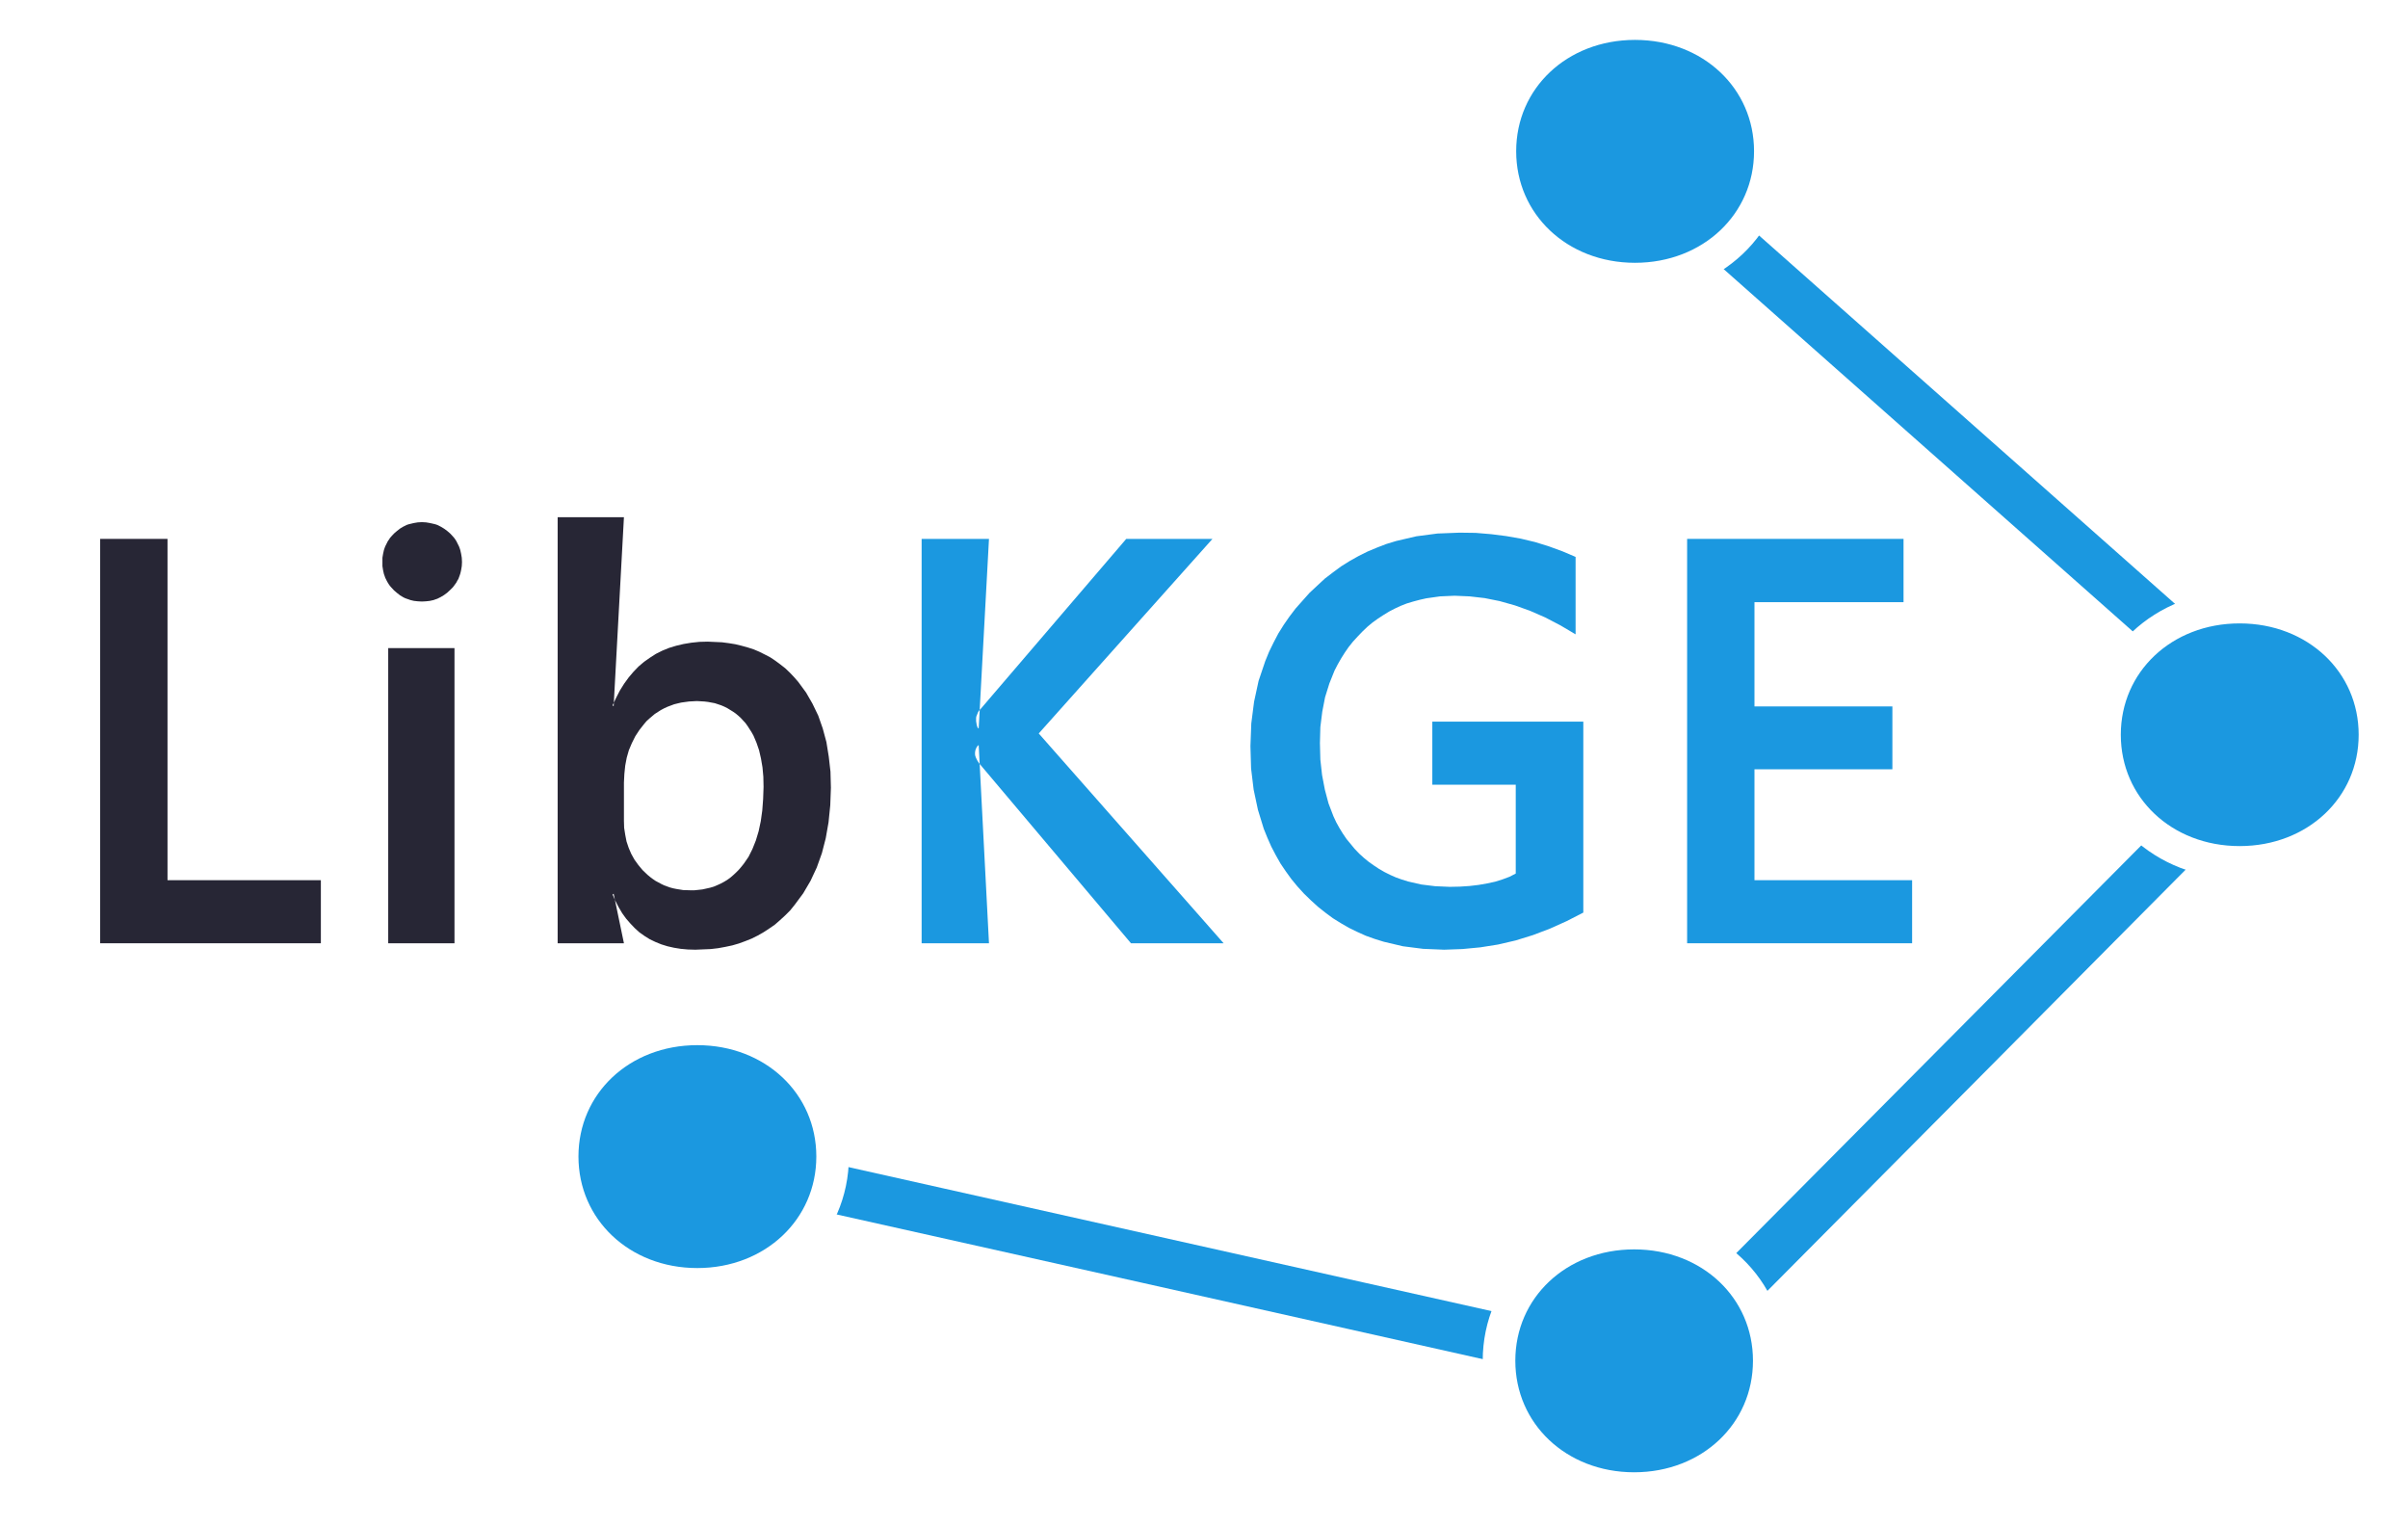
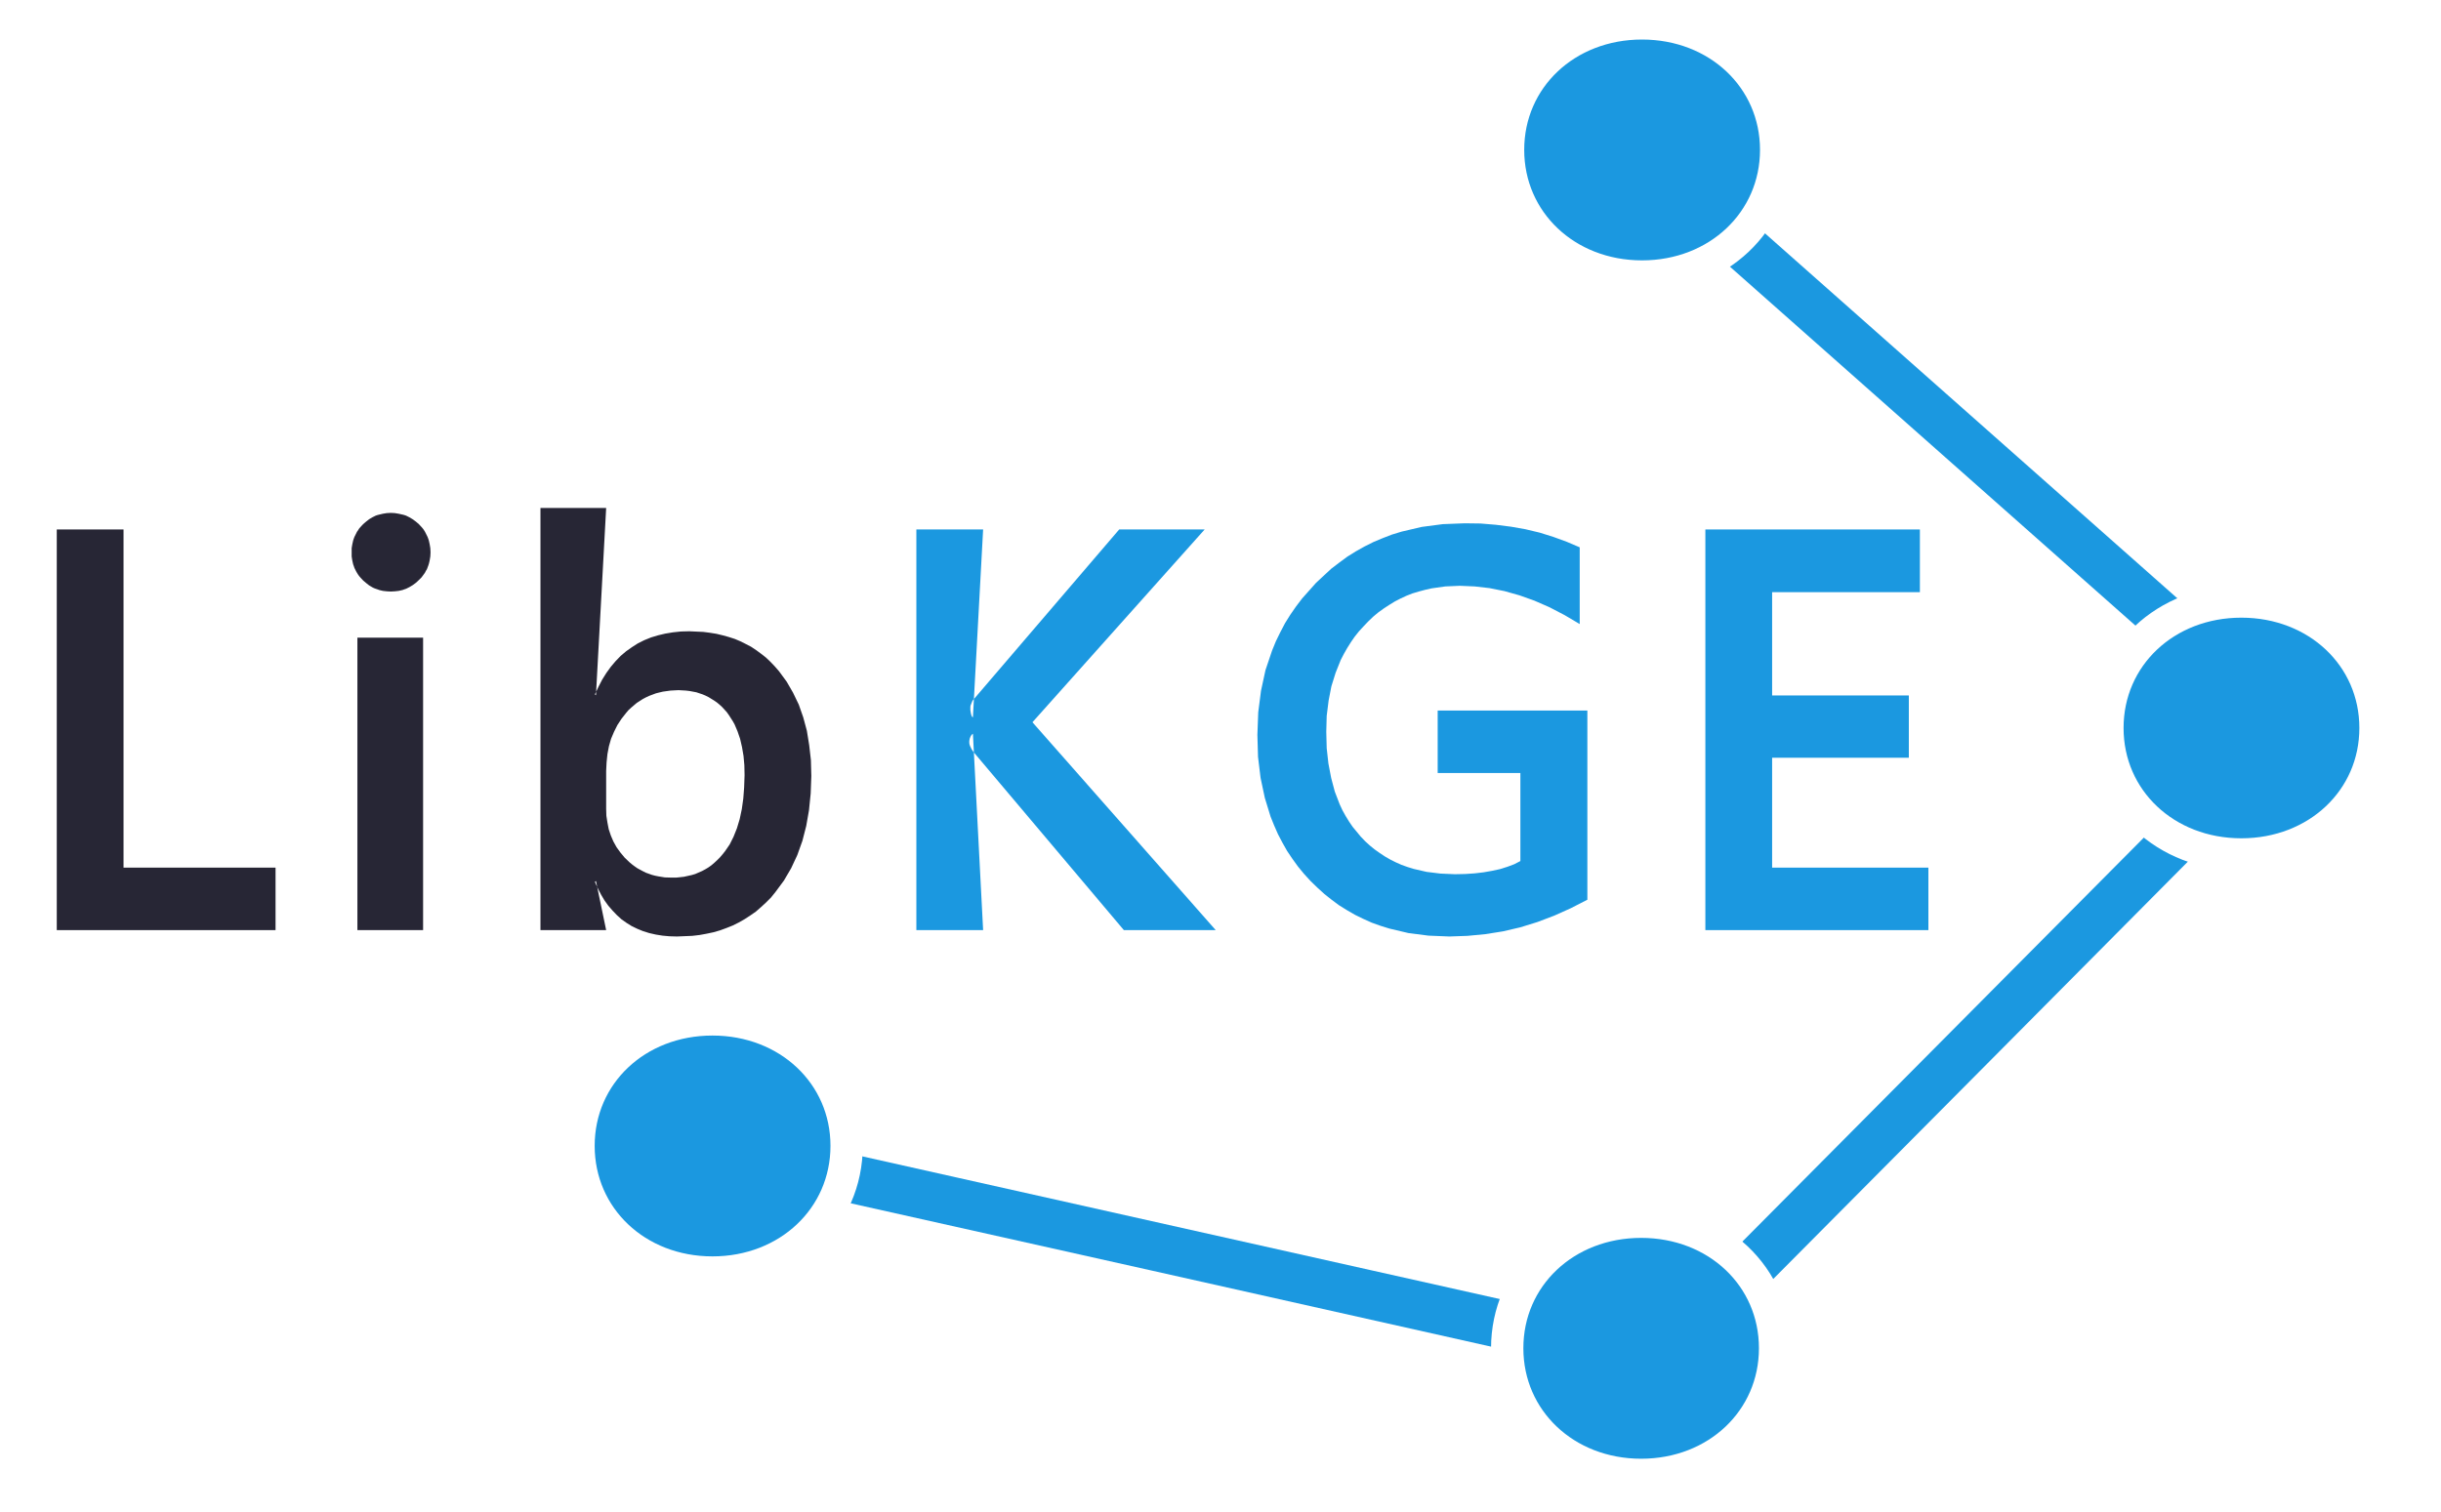
- <svg xmlns="http://www.w3.org/2000/svg" xmlns:ns1="http://xml.openoffice.org/svg/export" version="1.2" width="112.27mm" height="71.12mm" viewBox="0 0 11227 7112" preserveAspectRatio="xMidYMid" fill-rule="evenodd" stroke-width="28.222" stroke-linejoin="round" xml:space="preserve">
+ <svg xmlns="http://www.w3.org/2000/svg" xmlns:ns1="http://xml.openoffice.org/svg/export" version="1.2" width="114.81mm" height="71.12mm" viewBox="0 0 11481 7112" preserveAspectRatio="xMidYMid" fill-rule="evenodd" stroke-width="28.222" stroke-linejoin="round" xml:space="preserve">
  <defs class="ClipPathGroup">
    <clipPath id="presentation_clip_path" clipPathUnits="userSpaceOnUse">
-       <rect x="0" y="0" width="11227" height="7112" />
+       <rect x="0" y="0" width="11481" height="7112" />
    </clipPath>
    <clipPath id="presentation_clip_path_shrink" clipPathUnits="userSpaceOnUse">
-       <rect x="11" y="7" width="11205" height="7098" />
+       <rect x="11" y="7" width="11459" height="7098" />
    </clipPath>
  </defs>
  <defs class="TextShapeIndex">
    <g ns1:slide="id1" ns1:id-list="id3 id4 id5 id6 id7 id8 id9 id10 id11 id12 id13 id14 id15" />
  </defs>
  <defs class="EmbeddedBulletChars">
    <g id="bullet-char-template-57356" transform="scale(0.0004882812,-0.0004882812)">
      <path d="M 580,1141 L 1163,571 580,0 -4,571 580,1141 Z" />
    </g>
    <g id="bullet-char-template-57354" transform="scale(0.0004882812,-0.0004882812)">
      <path d="M 8,1128 L 1137,1128 1137,0 8,0 8,1128 Z" />
    </g>
    <g id="bullet-char-template-10146" transform="scale(0.0004882812,-0.0004882812)">
      <path d="M 174,0 L 602,739 174,1481 1456,739 174,0 Z M 1358,739 L 309,1346 659,739 1358,739 Z" />
    </g>
    <g id="bullet-char-template-10132" transform="scale(0.0004882812,-0.0004882812)">
      <path d="M 2015,739 L 1276,0 717,0 1260,543 174,543 174,936 1260,936 717,1481 1274,1481 2015,739 Z" />
    </g>
    <g id="bullet-char-template-10007" transform="scale(0.0004882812,-0.0004882812)">
      <path d="M 0,-2 C -7,14 -16,27 -25,37 L 356,567 C 262,823 215,952 215,954 215,979 228,992 255,992 264,992 276,990 289,987 310,991 331,999 354,1012 L 381,999 492,748 772,1049 836,1024 860,1049 C 881,1039 901,1025 922,1006 886,937 835,863 770,784 769,783 710,716 594,584 L 774,223 C 774,196 753,168 711,139 L 727,119 C 717,90 699,76 672,76 641,76 570,178 457,381 L 164,-76 C 142,-110 111,-127 72,-127 30,-127 9,-110 8,-76 1,-67 -2,-52 -2,-32 -2,-23 -1,-13 0,-2 Z" />
    </g>
    <g id="bullet-char-template-10004" transform="scale(0.0004882812,-0.0004882812)">
      <path d="M 285,-33 C 182,-33 111,30 74,156 52,228 41,333 41,471 41,549 55,616 82,672 116,743 169,778 240,778 293,778 328,747 346,684 L 369,508 C 377,444 397,411 428,410 L 1163,1116 C 1174,1127 1196,1133 1229,1133 1271,1133 1292,1118 1292,1087 L 1292,965 C 1292,929 1282,901 1262,881 L 442,47 C 390,-6 338,-33 285,-33 Z" />
    </g>
    <g id="bullet-char-template-9679" transform="scale(0.0004882812,-0.0004882812)">
      <path d="M 813,0 C 632,0 489,54 383,161 276,268 223,411 223,592 223,773 276,916 383,1023 489,1130 632,1184 813,1184 992,1184 1136,1130 1245,1023 1353,916 1407,772 1407,592 1407,412 1353,268 1245,161 1136,54 992,0 813,0 Z" />
    </g>
    <g id="bullet-char-template-8226" transform="scale(0.0004882812,-0.0004882812)">
      <path d="M 346,457 C 273,457 209,483 155,535 101,586 74,649 74,723 74,796 101,859 155,911 209,963 273,989 346,989 419,989 480,963 531,910 582,859 608,796 608,723 608,648 583,586 532,535 482,483 420,457 346,457 Z" />
    </g>
    <g id="bullet-char-template-8211" transform="scale(0.0004882812,-0.0004882812)">
      <path d="M -4,459 L 1135,459 1135,606 -4,606 -4,459 Z" />
    </g>
    <g id="bullet-char-template-61548" transform="scale(0.0004882812,-0.0004882812)">
      <path d="M 173,740 C 173,903 231,1043 346,1159 462,1274 601,1332 765,1332 928,1332 1067,1274 1183,1159 1299,1043 1357,903 1357,740 1357,577 1299,437 1183,322 1067,206 928,148 765,148 601,148 462,206 346,322 231,437 173,577 173,740 Z" />
    </g>
  </defs>
  <defs class="TextEmbeddedBitmaps" />
  <g>
    <g id="id2" class="Master_Slide">
      <g id="bg-id2" class="Background" />
      <g id="bo-id2" class="BackgroundObjects" />
    </g>
  </g>
  <g class="SlideGroup">
    <g>
      <g id="container-id1">
        <g id="id1" class="Slide" clip-path="url(#presentation_clip_path)">
          <g class="Page">
            <g class="Group">
              <g class="com.sun.star.drawing.CustomShape">
                <g id="id3">
-                   <rect class="BoundingBox" stroke="none" fill="none" x="7382" y="506" width="3241" height="2906" />
-                   <path fill="rgb(27,152,224)" stroke="none" d="M 8927,2043 L 7383,676 7533,506 10621,3240 10471,3410 8927,2043 Z" />
+                   <rect class="BoundingBox" stroke="none" fill="none" x="7482" y="506" width="3241" height="2906" />
+                   <path fill="rgb(27,152,224)" stroke="none" d="M 9027,2043 L 7483,676 7633,506 10721,3240 10571,3410 9027,2043 Z" />
                </g>
              </g>
              <g class="com.sun.star.drawing.CustomShape">
                <g id="id4">
-                   <rect class="BoundingBox" stroke="none" fill="none" x="7706" y="3455" width="2922" height="2939" />
-                   <path fill="rgb(27,152,224)" stroke="none" d="M 9247,5004 L 7867,6393 7706,6233 10465,3456 10626,3615 9247,5004 Z" />
+                   <rect class="BoundingBox" stroke="none" fill="none" x="7806" y="3455" width="2922" height="2939" />
+                   <path fill="rgb(27,152,224)" stroke="none" d="M 9347,5004 L 7967,6393 7806,6233 10565,3456 10726,3615 9347,5004 Z" />
                </g>
              </g>
              <g class="com.sun.star.drawing.CustomShape">
                <g id="id5">
-                   <rect class="BoundingBox" stroke="none" fill="none" x="3359" y="5318" width="3969" height="1100" />
-                   <path fill="rgb(27,152,224)" stroke="none" d="M 5318,5978 L 3359,5540 3409,5318 7326,6195 7276,6417 5318,5978 Z" />
+                   <rect class="BoundingBox" stroke="none" fill="none" x="3459" y="5318" width="3969" height="1100" />
+                   <path fill="rgb(27,152,224)" stroke="none" d="M 5418,5978 L 3459,5540 3509,5318 7426,6195 7376,6417 5418,5978 Z" />
                </g>
              </g>
              <g class="com.sun.star.drawing.CustomShape">
                <g id="id6">
-                   <rect class="BoundingBox" stroke="none" fill="none" x="6917" y="33" width="1415" height="1346" />
-                   <path fill="rgb(27,152,224)" stroke="none" d="M 7623,110 C 7980,110 8254,368 8254,705 8254,1042 7980,1301 7623,1301 7266,1301 6993,1042 6993,705 6993,368 7266,110 7623,110 Z M 6993,110 L 6993,110 Z M 8255,1302 L 8255,1302 Z" />
-                   <path fill="none" stroke="rgb(255,255,255)" stroke-width="152" stroke-linejoin="round" d="M 7623,110 C 7980,110 8254,368 8254,705 8254,1042 7980,1301 7623,1301 7266,1301 6993,1042 6993,705 6993,368 7266,110 7623,110 Z" />
+                   <rect class="BoundingBox" stroke="none" fill="none" x="7017" y="33" width="1415" height="1346" />
+                   <path fill="rgb(27,152,224)" stroke="none" d="M 7723,110 C 8080,110 8354,368 8354,705 8354,1042 8080,1301 7723,1301 7366,1301 7093,1042 7093,705 7093,368 7366,110 7723,110 Z M 7093,110 L 7093,110 Z M 8355,1302 L 8355,1302 Z" />
+                   <path fill="none" stroke="rgb(255,255,255)" stroke-width="152" stroke-linejoin="round" d="M 7723,110 C 8080,110 8354,368 8354,705 8354,1042 8080,1301 7723,1301 7366,1301 7093,1042 7093,705 7093,368 7366,110 7723,110 Z" />
                </g>
              </g>
              <g class="com.sun.star.drawing.CustomShape">
                <g id="id7">
-                   <rect class="BoundingBox" stroke="none" fill="none" x="9736" y="2754" width="1415" height="1344" />
-                   <path fill="rgb(27,152,224)" stroke="none" d="M 10442,2830 C 10799,2830 11073,3088 11073,3425 11073,3762 10799,4020 10442,4020 10085,4020 9812,3762 9812,3425 9812,3088 10085,2830 10442,2830 Z M 9812,2830 L 9812,2830 Z M 11074,4021 L 11074,4021 Z" />
-                   <path fill="none" stroke="rgb(255,255,255)" stroke-width="152" stroke-linejoin="round" d="M 10442,2830 C 10799,2830 11073,3088 11073,3425 11073,3762 10799,4020 10442,4020 10085,4020 9812,3762 9812,3425 9812,3088 10085,2830 10442,2830 Z" />
+                   <rect class="BoundingBox" stroke="none" fill="none" x="9836" y="2754" width="1415" height="1344" />
+                   <path fill="rgb(27,152,224)" stroke="none" d="M 10542,2830 C 10899,2830 11173,3088 11173,3425 11173,3762 10899,4020 10542,4020 10185,4020 9912,3762 9912,3425 9912,3088 10185,2830 10542,2830 Z M 9912,2830 L 9912,2830 Z M 11174,4021 L 11174,4021 Z" />
+                   <path fill="none" stroke="rgb(255,255,255)" stroke-width="152" stroke-linejoin="round" d="M 10542,2830 C 10899,2830 11173,3088 11173,3425 11173,3762 10899,4020 10542,4020 10185,4020 9912,3762 9912,3425 9912,3088 10185,2830 10542,2830 Z" />
                </g>
              </g>
              <g class="com.sun.star.drawing.CustomShape">
                <g id="id8">
-                   <rect class="BoundingBox" stroke="none" fill="none" x="6913" y="5671" width="1414" height="1346" />
-                   <path fill="rgb(27,152,224)" stroke="none" d="M 7619,5748 C 7976,5748 8249,6006 8249,6343 8249,6680 7976,6939 7619,6939 7262,6939 6989,6680 6989,6343 6989,6006 7262,5748 7619,5748 Z M 6989,5748 L 6989,5748 Z M 8250,6940 L 8250,6940 Z" />
-                   <path fill="none" stroke="rgb(255,255,255)" stroke-width="152" stroke-linejoin="round" d="M 7619,5748 C 7976,5748 8249,6006 8249,6343 8249,6680 7976,6939 7619,6939 7262,6939 6989,6680 6989,6343 6989,6006 7262,5748 7619,5748 Z" />
+                   <rect class="BoundingBox" stroke="none" fill="none" x="7013" y="5671" width="1414" height="1346" />
+                   <path fill="rgb(27,152,224)" stroke="none" d="M 7719,5748 C 8076,5748 8349,6006 8349,6343 8349,6680 8076,6939 7719,6939 7362,6939 7089,6680 7089,6343 7089,6006 7362,5748 7719,5748 Z M 7089,5748 L 7089,5748 Z M 8350,6940 L 8350,6940 Z" />
+                   <path fill="none" stroke="rgb(255,255,255)" stroke-width="152" stroke-linejoin="round" d="M 7719,5748 C 8076,5748 8349,6006 8349,6343 8349,6680 8076,6939 7719,6939 7362,6939 7089,6680 7089,6343 7089,6006 7362,5748 7719,5748 Z" />
                </g>
              </g>
              <g class="com.sun.star.drawing.CustomShape">
                <g id="id9">
-                   <rect class="BoundingBox" stroke="none" fill="none" x="2545" y="4720" width="1415" height="1345" />
-                   <path fill="rgb(27,152,224)" stroke="none" d="M 3251,4796 C 3608,4796 3882,5054 3882,5391 3882,5728 3608,5987 3251,5987 2894,5987 2621,5728 2621,5391 2621,5054 2894,4796 3251,4796 Z M 2621,4796 L 2621,4796 Z M 3883,5988 L 3883,5988 Z" />
-                   <path fill="none" stroke="rgb(255,255,255)" stroke-width="152" stroke-linejoin="round" d="M 3251,4796 C 3608,4796 3882,5054 3882,5391 3882,5728 3608,5987 3251,5987 2894,5987 2621,5728 2621,5391 2621,5054 2894,4796 3251,4796 Z" />
+                   <rect class="BoundingBox" stroke="none" fill="none" x="2645" y="4720" width="1415" height="1345" />
+                   <path fill="rgb(27,152,224)" stroke="none" d="M 3351,4796 C 3708,4796 3982,5054 3982,5391 3982,5728 3708,5987 3351,5987 2994,5987 2721,5728 2721,5391 2721,5054 2994,4796 3351,4796 Z M 2721,4796 L 2721,4796 Z M 3983,5988 L 3983,5988 Z" />
+                   <path fill="none" stroke="rgb(255,255,255)" stroke-width="152" stroke-linejoin="round" d="M 3351,4796 C 3708,4796 3982,5054 3982,5391 3982,5728 3708,5987 3351,5987 2994,5987 2721,5728 2721,5391 2721,5054 2994,4796 3351,4796 Z" />
                </g>
              </g>
            </g>
            <g class="Group">
              <g class="com.sun.star.drawing.PolyPolygonShape">
                <g id="id10">
-                   <rect class="BoundingBox" stroke="none" fill="none" x="467" y="2512" width="1030" height="1886" />
-                   <path fill="rgb(39,38,53)" stroke="none" d="M 1496,4397 L 467,4397 467,2512 781,2512 781,4103 1496,4103 1496,4397 Z" />
+                   <rect class="BoundingBox" stroke="none" fill="none" x="267" y="2491" width="1030" height="1886" />
+                   <path fill="rgb(39,38,53)" stroke="none" d="M 1296,4376 L 267,4376 267,2491 581,2491 581,4082 1296,4082 1296,4376 Z" />
                </g>
              </g>
              <g class="com.sun.star.drawing.PolyPolygonShape">
                <g id="id11">
-                   <rect class="BoundingBox" stroke="none" fill="none" x="1782" y="2434" width="373" height="1964" />
-                   <path fill="rgb(39,38,53)" stroke="none" d="M 1967,2804 L 1948,2803 1930,2801 1913,2797 1905,2794 1896,2791 1888,2788 1880,2784 1865,2775 1851,2764 1837,2752 1824,2738 1818,2731 1813,2724 1808,2716 1804,2709 1800,2701 1796,2693 1793,2684 1790,2676 1788,2667 1786,2658 1783,2639 1783,2620 1783,2600 1786,2582 1790,2564 1793,2555 1796,2547 1800,2539 1804,2531 1808,2523 1813,2516 1818,2508 1824,2501 1837,2487 1851,2475 1865,2464 1880,2455 1888,2451 1896,2447 1905,2444 1913,2442 1930,2438 1948,2435 1967,2434 1986,2435 2004,2438 2022,2442 2030,2444 2039,2447 2047,2451 2055,2455 2070,2464 2085,2475 2099,2487 2112,2501 2118,2508 2123,2515 2128,2523 2132,2531 2136,2539 2140,2547 2143,2555 2146,2564 2148,2573 2150,2582 2153,2600 2154,2620 2153,2639 2150,2657 2148,2666 2146,2674 2143,2683 2140,2691 2137,2699 2132,2707 2128,2715 2123,2722 2112,2737 2099,2750 2085,2763 2070,2774 2055,2783 2047,2787 2039,2791 2030,2794 2022,2797 2004,2801 1986,2803 1967,2804 Z M 2119,4397 L 1810,4397 1810,3021 2119,3021 2119,4397 Z" />
+                   <rect class="BoundingBox" stroke="none" fill="none" x="1653" y="2413" width="373" height="1964" />
+                   <path fill="rgb(39,38,53)" stroke="none" d="M 1838,2783 L 1819,2782 1801,2780 1784,2776 1776,2773 1767,2770 1759,2767 1751,2763 1736,2754 1722,2743 1708,2731 1695,2717 1689,2710 1684,2703 1679,2695 1675,2688 1671,2680 1667,2672 1664,2663 1661,2655 1659,2646 1657,2637 1654,2618 1654,2599 1654,2579 1657,2561 1661,2543 1664,2534 1667,2526 1671,2518 1675,2510 1679,2502 1684,2495 1689,2487 1695,2480 1708,2466 1722,2454 1736,2443 1751,2434 1759,2430 1767,2426 1776,2423 1784,2421 1801,2417 1819,2414 1838,2413 1857,2414 1875,2417 1893,2421 1901,2423 1910,2426 1918,2430 1926,2434 1941,2443 1956,2454 1970,2466 1983,2480 1989,2487 1994,2494 1999,2502 2003,2510 2007,2518 2011,2526 2014,2534 2017,2543 2019,2552 2021,2561 2024,2579 2025,2599 2024,2618 2021,2636 2019,2645 2017,2653 2014,2662 2011,2670 2008,2678 2003,2686 1999,2694 1994,2701 1983,2716 1970,2729 1956,2742 1941,2753 1926,2762 1918,2766 1910,2770 1901,2773 1893,2776 1875,2780 1857,2782 1838,2783 Z M 1990,4376 L 1681,4376 1681,3000 1990,3000 1990,4376 Z" />
                </g>
              </g>
              <g class="com.sun.star.drawing.PolyPolygonShape">
                <g id="id12">
-                   <rect class="BoundingBox" stroke="none" fill="none" x="2599" y="2410" width="1276" height="2018" />
-                   <path fill="rgb(39,38,53)" stroke="none" d="M 2856,4170 L 2861,4166 2909,4397 2600,4397 2600,2411 2909,2411 2861,3292 2856,3288 2873,3252 2890,3219 2910,3187 2931,3158 2953,3132 2977,3107 3003,3085 3030,3066 3058,3048 3088,3033 3120,3020 3153,3010 3187,3002 3223,2996 3261,2992 3300,2991 3366,2994 3397,2998 3428,3003 3457,3010 3486,3018 3514,3027 3540,3038 3566,3051 3591,3064 3615,3080 3638,3097 3661,3115 3682,3135 3702,3156 3722,3179 3758,3228 3788,3280 3815,3336 3836,3396 3853,3459 3864,3527 3872,3597 3874,3672 3871,3754 3863,3833 3850,3907 3832,3977 3808,4044 3779,4106 3745,4164 3705,4218 3684,4244 3661,4267 3637,4289 3613,4310 3587,4328 3561,4345 3533,4361 3505,4375 3475,4387 3445,4398 3414,4407 3381,4414 3348,4420 3314,4424 3242,4427 3207,4426 3174,4423 3143,4418 3112,4411 3083,4402 3056,4391 3029,4378 3005,4363 2981,4346 2959,4326 2939,4305 2919,4282 2901,4257 2885,4230 2870,4201 2856,4170 Z M 2909,3648 L 2909,3826 2910,3859 2915,3891 2921,3922 2931,3952 2943,3980 2958,4007 2976,4032 2996,4056 3019,4078 3031,4088 3043,4097 3056,4106 3069,4113 3082,4120 3096,4127 3110,4132 3124,4137 3139,4141 3154,4144 3185,4149 3218,4150 3238,4150 3257,4148 3275,4146 3293,4142 3311,4138 3328,4133 3344,4126 3360,4119 3375,4111 3390,4102 3404,4092 3418,4080 3431,4068 3444,4055 3456,4041 3468,4026 3479,4010 3490,3994 3499,3976 3508,3958 3524,3918 3537,3875 3547,3828 3554,3778 3558,3725 3560,3668 3559,3621 3555,3577 3548,3536 3539,3497 3527,3462 3513,3429 3504,3413 3495,3399 3486,3385 3476,3371 3465,3359 3454,3347 3442,3336 3430,3326 3417,3317 3404,3309 3391,3301 3377,3294 3363,3288 3348,3283 3333,3278 3317,3275 3301,3272 3284,3270 3249,3268 3212,3270 3176,3275 3159,3279 3143,3283 3127,3289 3111,3295 3096,3302 3081,3310 3067,3319 3053,3328 3040,3339 3027,3350 3014,3362 3003,3375 2981,3403 2962,3432 2946,3464 2932,3497 2922,3532 2915,3569 2911,3608 2909,3648 Z" />
+                   <rect class="BoundingBox" stroke="none" fill="none" x="2541" y="2389" width="1276" height="2018" />
+                   <path fill="rgb(39,38,53)" stroke="none" d="M 2798,4149 L 2803,4145 2851,4376 2542,4376 2542,2390 2851,2390 2803,3271 2798,3267 2815,3231 2832,3198 2852,3166 2873,3137 2895,3111 2919,3086 2945,3064 2972,3045 3000,3027 3030,3012 3062,2999 3095,2989 3129,2981 3165,2975 3203,2971 3242,2970 3308,2973 3339,2977 3370,2982 3399,2989 3428,2997 3456,3006 3482,3017 3508,3030 3533,3043 3557,3059 3580,3076 3603,3094 3624,3114 3644,3135 3664,3158 3700,3207 3730,3259 3757,3315 3778,3375 3795,3438 3806,3506 3814,3576 3816,3651 3813,3733 3805,3812 3792,3886 3774,3956 3750,4023 3721,4085 3687,4143 3647,4197 3626,4223 3603,4246 3579,4268 3555,4289 3529,4307 3503,4324 3475,4340 3447,4354 3417,4366 3387,4377 3356,4386 3323,4393 3290,4399 3256,4403 3184,4406 3149,4405 3116,4402 3085,4397 3054,4390 3025,4381 2998,4370 2971,4357 2947,4342 2923,4325 2901,4305 2881,4284 2861,4261 2843,4236 2827,4209 2812,4180 2798,4149 Z M 2851,3627 L 2851,3805 2852,3838 2857,3870 2863,3901 2873,3931 2885,3959 2900,3986 2918,4011 2938,4035 2961,4057 2973,4067 2985,4076 2998,4085 3011,4092 3024,4099 3038,4106 3052,4111 3066,4116 3081,4120 3096,4123 3127,4128 3160,4129 3180,4129 3199,4127 3217,4125 3235,4121 3253,4117 3270,4112 3286,4105 3302,4098 3317,4090 3332,4081 3346,4071 3360,4059 3373,4047 3386,4034 3398,4020 3410,4005 3421,3989 3432,3973 3441,3955 3450,3937 3466,3897 3479,3854 3489,3807 3496,3757 3500,3704 3502,3647 3501,3600 3497,3556 3490,3515 3481,3476 3469,3441 3455,3408 3446,3392 3437,3378 3428,3364 3418,3350 3407,3338 3396,3326 3384,3315 3372,3305 3359,3296 3346,3288 3333,3280 3319,3273 3305,3267 3290,3262 3275,3257 3259,3254 3243,3251 3226,3249 3191,3247 3154,3249 3118,3254 3101,3258 3085,3262 3069,3268 3053,3274 3038,3281 3023,3289 3009,3298 2995,3307 2982,3318 2969,3329 2956,3341 2945,3354 2923,3382 2904,3411 2888,3443 2874,3476 2864,3511 2857,3548 2853,3587 2851,3627 Z" />
                </g>
              </g>
              <g class="com.sun.star.drawing.PolyPolygonShape">
                <g id="id13">
-                   <rect class="BoundingBox" stroke="none" fill="none" x="4297" y="2512" width="1410" height="1886" />
-                   <path fill="rgb(27,152,224)" stroke="none" d="M 5705,4397 L 5273,4397 4570,3564 4565,3558 4561,3552 4557,3546 4554,3540 4551,3534 4549,3529 4547,3523 4546,3517 4546,3512 4546,3507 4547,3501 4548,3496 4550,3491 4552,3486 4555,3481 4558,3477 4563,3473 4611,4397 4297,4397 4297,2512 4611,2512 4563,3396 4558,3392 4556,3386 4554,3380 4553,3374 4552,3368 4551,3362 4551,3357 4551,3351 4551,3346 4552,3340 4554,3335 4556,3330 4558,3325 4560,3320 4563,3315 4567,3310 4571,3306 5251,2512 5653,2512 4843,3419 5705,4397 Z" />
+                   <rect class="BoundingBox" stroke="none" fill="none" x="4310" y="2491" width="1410" height="1886" />
+                   <path fill="rgb(27,152,224)" stroke="none" d="M 5718,4376 L 5286,4376 4583,3543 4578,3537 4574,3531 4570,3525 4567,3519 4564,3513 4562,3508 4560,3502 4559,3496 4559,3491 4559,3486 4560,3480 4561,3475 4563,3470 4565,3465 4568,3460 4571,3456 4576,3452 4624,4376 4310,4376 4310,2491 4624,2491 4576,3375 4571,3371 4569,3365 4567,3359 4566,3353 4565,3347 4564,3341 4564,3336 4564,3330 4564,3325 4565,3319 4567,3314 4569,3309 4571,3304 4573,3299 4576,3294 4580,3289 4584,3285 5264,2491 5666,2491 4856,3398 5718,4376 Z" />
                </g>
              </g>
              <g class="com.sun.star.drawing.PolyPolygonShape">
                <g id="id14">
-                   <rect class="BoundingBox" stroke="none" fill="none" x="5829" y="2482" width="1554" height="1946" />
-                   <path fill="rgb(27,152,224)" stroke="none" d="M 7382,4254 L 7304,4294 7226,4329 7147,4359 7066,4384 6984,4403 6902,4416 6818,4424 6733,4427 6635,4423 6541,4411 6452,4390 6410,4377 6368,4362 6328,4344 6289,4325 6251,4303 6214,4280 6179,4254 6145,4227 6112,4197 6080,4166 6049,4132 6021,4098 5995,4062 5970,4025 5948,3986 5927,3946 5909,3905 5892,3863 5865,3775 5845,3681 5833,3582 5830,3478 5834,3372 5847,3271 5868,3174 5899,3082 5917,3038 5938,2995 5960,2953 5985,2913 6012,2874 6041,2836 6106,2763 6177,2697 6215,2668 6253,2640 6293,2615 6334,2592 6376,2571 6419,2553 6463,2536 6509,2522 6603,2500 6702,2487 6805,2483 6880,2484 6952,2490 7023,2499 7091,2511 7158,2527 7222,2547 7285,2570 7346,2596 7346,2957 7275,2915 7204,2878 7133,2847 7063,2822 6992,2802 6922,2788 6852,2780 6782,2777 6714,2780 6650,2789 6619,2796 6589,2804 6559,2813 6531,2824 6503,2837 6476,2851 6450,2867 6424,2884 6399,2902 6375,2922 6352,2944 6330,2967 6308,2991 6288,3016 6270,3042 6253,3069 6237,3097 6222,3126 6198,3186 6178,3250 6165,3317 6156,3389 6154,3464 6156,3541 6164,3613 6177,3681 6194,3745 6217,3805 6230,3833 6245,3860 6261,3886 6278,3911 6297,3934 6316,3957 6337,3979 6359,3999 6381,4017 6405,4034 6429,4050 6455,4065 6481,4078 6508,4090 6536,4100 6565,4109 6626,4123 6691,4131 6759,4134 6807,4133 6852,4130 6894,4125 6934,4118 6971,4110 7006,4099 7038,4087 7067,4072 7067,3658 6678,3658 6678,3364 7382,3364 7382,4254 Z" />
+                   <rect class="BoundingBox" stroke="none" fill="none" x="5913" y="2461" width="1554" height="1946" />
+                   <path fill="rgb(27,152,224)" stroke="none" d="M 7466,4233 L 7388,4273 7310,4308 7231,4338 7150,4363 7068,4382 6986,4395 6902,4403 6817,4406 6719,4402 6625,4390 6536,4369 6494,4356 6452,4341 6412,4323 6373,4304 6335,4282 6298,4259 6263,4233 6229,4206 6196,4176 6164,4145 6133,4111 6105,4077 6079,4041 6054,4004 6032,3965 6011,3925 5993,3884 5976,3842 5949,3754 5929,3660 5917,3561 5914,3457 5918,3351 5931,3250 5952,3153 5983,3061 6001,3017 6022,2974 6044,2932 6069,2892 6096,2853 6125,2815 6190,2742 6261,2676 6299,2647 6337,2619 6377,2594 6418,2571 6460,2550 6503,2532 6547,2515 6593,2501 6687,2479 6786,2466 6889,2462 6964,2463 7036,2469 7107,2478 7175,2490 7242,2506 7306,2526 7369,2549 7430,2575 7430,2936 7359,2894 7288,2857 7217,2826 7147,2801 7076,2781 7006,2767 6936,2759 6866,2756 6798,2759 6734,2768 6703,2775 6673,2783 6643,2792 6615,2803 6587,2816 6560,2830 6534,2846 6508,2863 6483,2881 6459,2901 6436,2923 6414,2946 6392,2970 6372,2995 6354,3021 6337,3048 6321,3076 6306,3105 6282,3165 6262,3229 6249,3296 6240,3368 6238,3443 6240,3520 6248,3592 6261,3660 6278,3724 6301,3784 6314,3812 6329,3839 6345,3865 6362,3890 6381,3913 6400,3936 6421,3958 6443,3978 6465,3996 6489,4013 6513,4029 6539,4044 6565,4057 6592,4069 6620,4079 6649,4088 6710,4102 6775,4110 6843,4113 6891,4112 6936,4109 6978,4104 7018,4097 7055,4089 7090,4078 7122,4066 7151,4051 7151,3637 6762,3637 6762,3343 7466,3343 7466,4233 Z" />
                </g>
              </g>
              <g class="com.sun.star.drawing.PolyPolygonShape">
                <g id="id15">
-                   <rect class="BoundingBox" stroke="none" fill="none" x="7866" y="2512" width="1050" height="1886" />
-                   <path fill="rgb(27,152,224)" stroke="none" d="M 8915,4397 L 7866,4397 7866,2512 8875,2512 8875,2807 8180,2807 8180,3293 8823,3293 8823,3586 8180,3586 8180,4103 8915,4103 8915,4397 Z" />
+                   <rect class="BoundingBox" stroke="none" fill="none" x="8021" y="2491" width="1050" height="1886" />
+                   <path fill="rgb(27,152,224)" stroke="none" d="M 9070,4376 L 8021,4376 8021,2491 9030,2491 9030,2786 8335,2786 8335,3272 8978,3272 8978,3565 8335,3565 8335,4082 9070,4082 9070,4376 Z" />
                </g>
              </g>
            </g>
          </g>
        </g>
      </g>
    </g>
  </g>
</svg>
